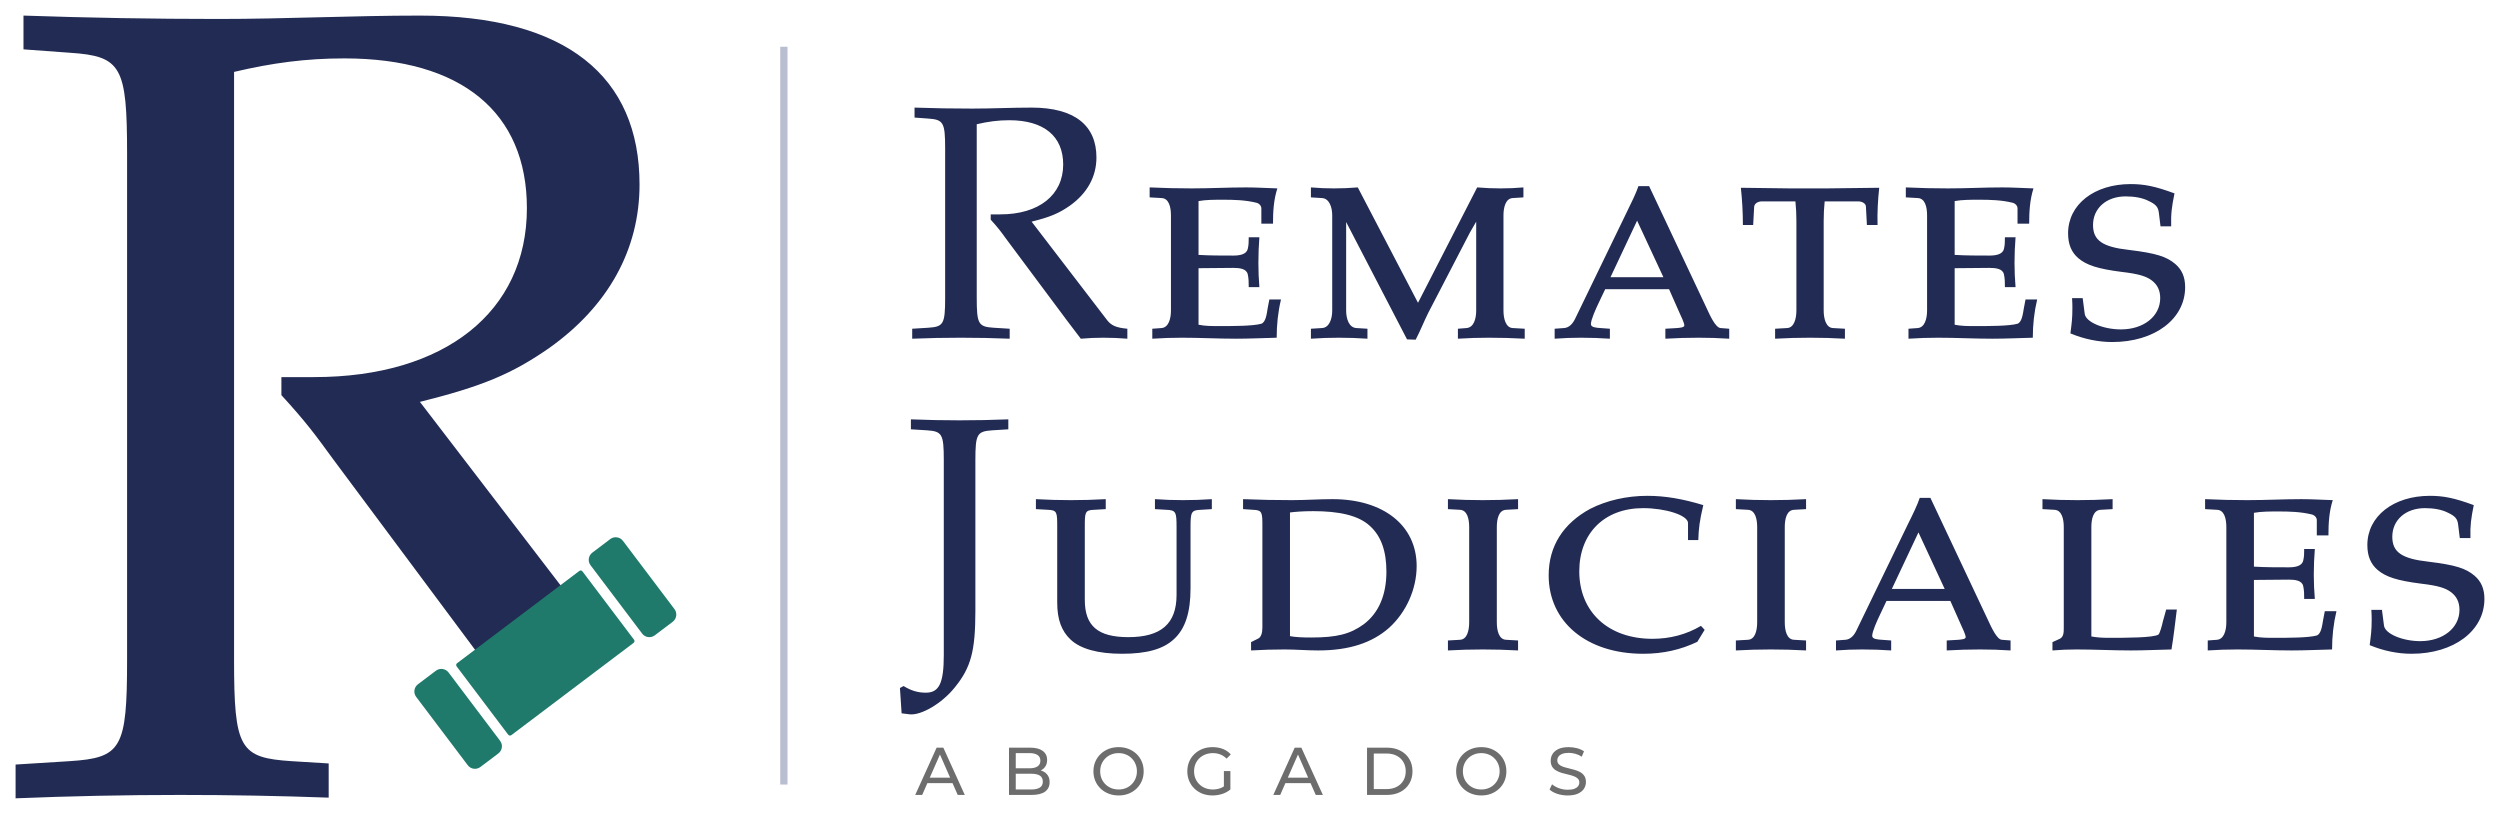
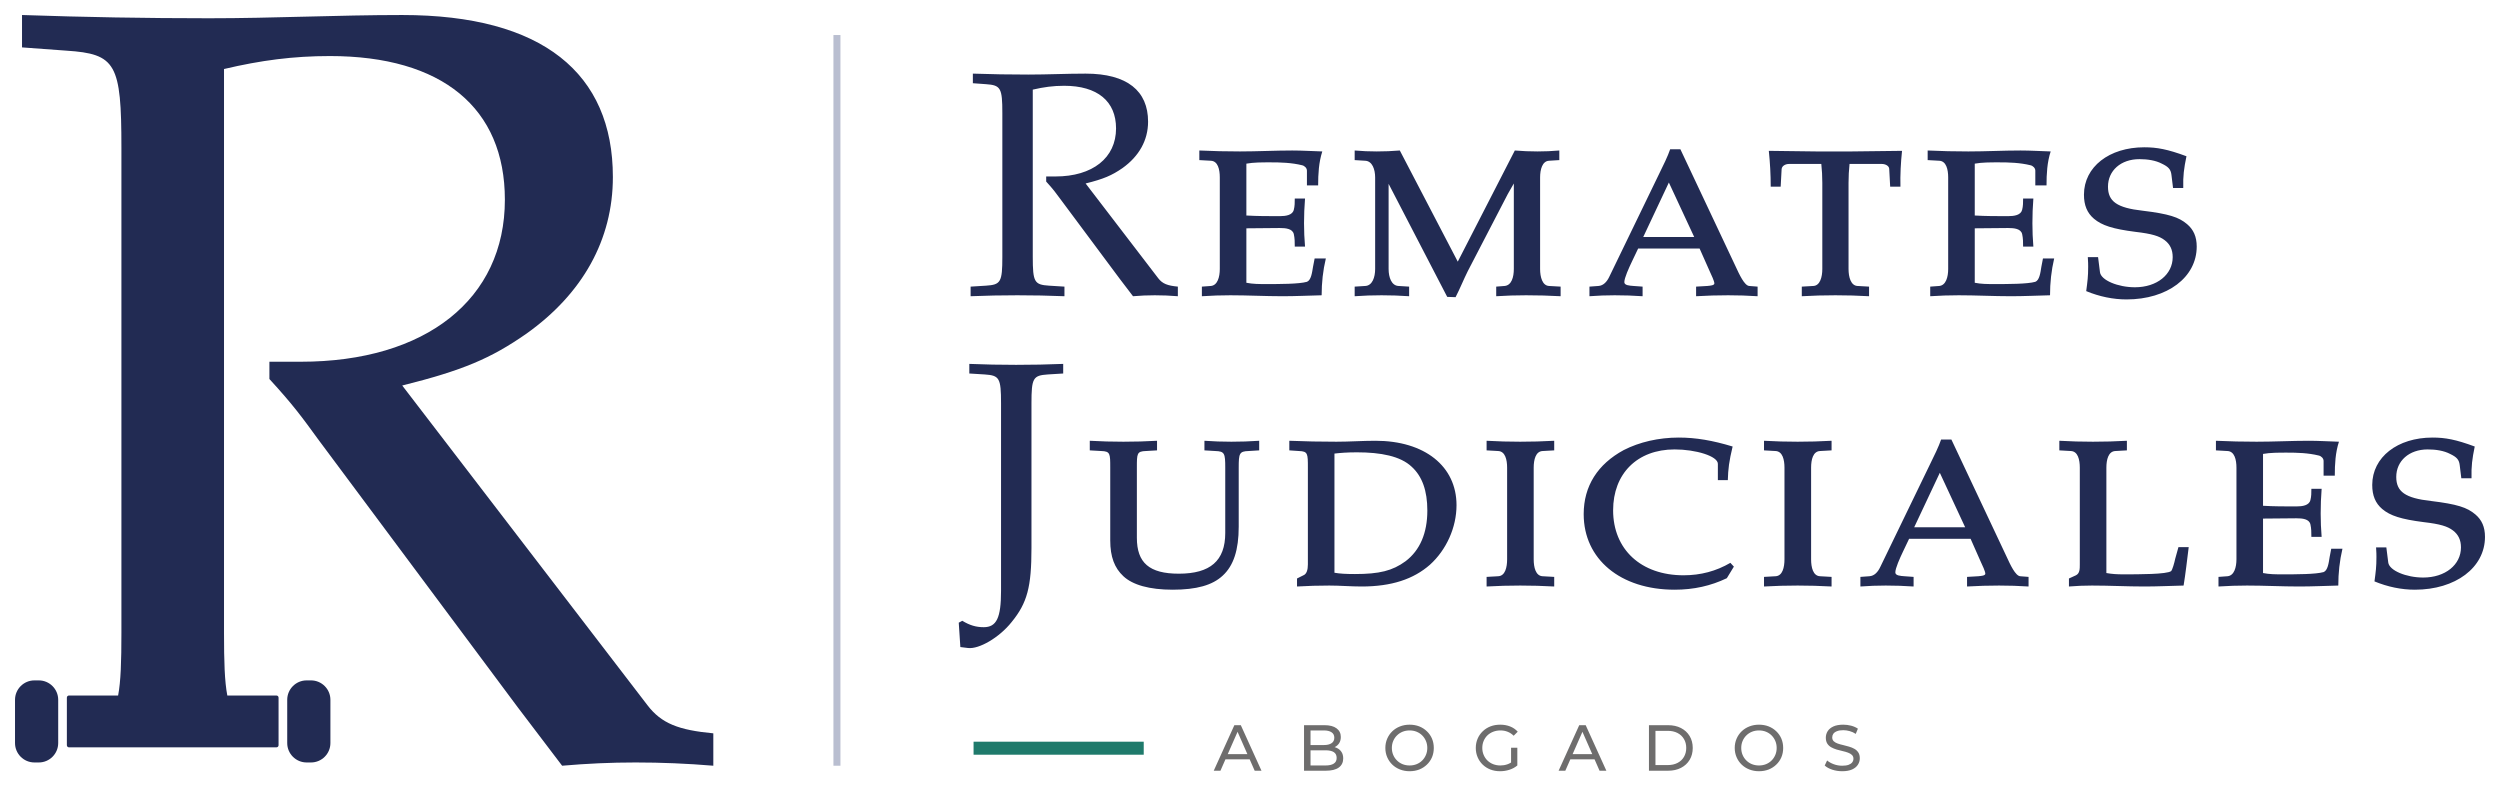
- <svg xmlns="http://www.w3.org/2000/svg" viewBox="-3 -3 481.17 156.65" role="img" aria-label="Abogados Remates Judiciales">
-   <path d="M0 150.65V144.15L10.4 143.5C20.38 142.85 21.46 141.11 21.46 123.99V26.66C21.46 9.75 20.38 7.8 10.4 7.15L1.52 6.5V0C14.09 0.43 26.45 0.65 39.02 0.65C52.02 0.65 64.81 0 77.82 0C106 0 120.09 11.71 120.09 32.51C120.09 45.09 114.02 55.92 102.75 63.95C95.59 68.93 89.96 71.32 77.82 74.35L105 109.8L88.55 122.22L61.13 85.4C57.66 80.64 55.92 78.25 51.16 73.05V69.58H57.44C82.59 69.58 98.41 57.01 98.41 37.07C98.41 18.64 85.84 8.24 63.29 8.24C55.92 8.24 49.42 9.1 42.05 10.84V123.99C42.05 141.11 43.14 142.85 53.11 143.5L60.26 143.94V150.52Q45.95 150 31.65 150C21.03 150 10.62 150.22 0 150.65Z" fill="#222B53" />
-   <path d="M109.1 106.97 119.03 120.12C119.18 120.31 119.14 120.58 118.95 120.73L95.42 138.49C95.23 138.63 94.96 138.59 94.81 138.4L84.89 125.26C84.74 125.06 84.78 124.79 84.97 124.65L108.5 106.89C108.69 106.74 108.96 106.78 109.1 106.97ZM116.89 101.09 126.82 114.24C127.39 115 127.24 116.09 126.48 116.67L123.02 119.28C122.25 119.86 121.16 119.71 120.59 118.94L110.66 105.79C110.08 105.03 110.24 103.94 111 103.37L114.46 100.75C115.22 100.18 116.31 100.33 116.89 101.09ZM83.33 126.43 93.25 139.58C93.83 140.34 93.68 141.43 92.92 142.01L89.46 144.62C88.69 145.2 87.6 145.05 87.03 144.28L77.1 131.13C76.52 130.37 76.68 129.28 77.44 128.7L80.9 126.09C81.66 125.52 82.75 125.67 83.33 126.43Z" fill="#1F7A6B" />
-   <path d="M147.17 6H148.57V148H147.17Z" fill="#B9BED0" />
-   <path d="M172.57 62.19C175.71 62.06 178.78 62 181.92 62C185.05 62 188.19 62.06 191.33 62.19V60.27L188.25 60.08C185.31 59.89 184.99 59.38 184.99 54.32V20.91C187.17 20.4 189.09 20.14 191.26 20.14C197.92 20.14 201.63 23.22 201.63 28.66C201.63 34.54 196.96 38.26 189.53 38.26H187.68V39.28C189.09 40.82 189.6 41.52 190.62 42.93L202.4 58.74L205.02 62.19C206.49 62.06 207.9 62 209.37 62C210.91 62 212.45 62.06 213.98 62.19V60.27C211.93 60.08 210.91 59.7 210.08 58.61L195.55 39.66C199.13 38.77 200.8 38.06 202.91 36.59C206.24 34.22 208.03 31.02 208.03 27.31C208.03 21.17 203.87 17.71 195.55 17.71C191.71 17.71 187.93 17.9 184.09 17.9C180.38 17.9 176.73 17.84 173.02 17.71V19.63L175.65 19.82C178.59 20.02 178.91 20.59 178.91 25.58V54.32C178.91 59.38 178.59 59.89 175.65 60.08L172.57 60.27ZM218.27 34.99 220.57 35.12C221.98 35.18 222.37 36.85 222.37 38.45V56.75C222.37 58.35 221.92 60.02 220.57 60.14L218.78 60.27V62.19C220.7 62.06 222.62 62 224.48 62C227.93 62 231.45 62.19 234.91 62.19C237.53 62.19 240.09 62.06 242.72 62C242.72 59.5 242.97 57.07 243.55 54.64H241.31L240.99 56.3C240.8 57.52 240.61 58.99 239.77 59.31C238.17 59.76 234.33 59.76 231.58 59.76C230.24 59.76 228.96 59.76 227.68 59.5V48.62L234.33 48.56C235.55 48.56 236.89 48.69 237.15 49.78C237.34 50.61 237.34 51.44 237.34 52.27H239.39C239.26 50.74 239.2 49.14 239.2 47.6C239.2 45.94 239.26 44.34 239.39 42.67H237.34C237.34 43.44 237.34 44.21 237.15 44.91C236.89 46 235.55 46.19 234.33 46.19C232.09 46.19 229.85 46.19 227.68 46.06V35.7C229.09 35.44 230.81 35.44 232.41 35.44C234.53 35.44 236.7 35.5 238.81 36.02C239.33 36.14 239.77 36.59 239.77 37.1V40.05H242.01C242.01 37.74 242.14 35.44 242.85 33.26C240.8 33.2 238.81 33.07 236.83 33.07C233.37 33.07 229.92 33.26 226.4 33.26C223.71 33.26 220.96 33.2 218.27 33.07ZM249.31 62.19C251.1 62.06 252.89 62 254.69 62C256.54 62 258.33 62.06 260.19 62.19V60.27L258.08 60.14C256.67 60.08 256.09 58.42 256.09 56.75V39.73L267.81 62.32L269.47 62.38C270.37 60.66 271.07 58.86 271.9 57.2L279.9 41.78L281.12 39.66V56.75C281.12 58.35 280.67 60.02 279.26 60.14L277.6 60.27V62.19C279.58 62.06 281.57 62 283.55 62C285.85 62 288.16 62.06 290.46 62.19V60.27L288.16 60.14C286.81 60.08 286.37 58.35 286.37 56.75V38.45C286.37 36.85 286.81 35.18 288.16 35.12L290.21 34.99V33.07C288.73 33.2 287.33 33.26 285.85 33.26C284.32 33.26 282.85 33.2 281.31 33.07L269.92 55.28L258.33 33.07C256.8 33.2 255.26 33.26 253.73 33.26C252.25 33.26 250.78 33.2 249.31 33.07V34.99L251.42 35.12C252.83 35.18 253.41 36.85 253.41 38.45V56.75C253.41 58.42 252.83 60.08 251.42 60.14L249.31 60.27ZM296.22 62.19C297.89 62.06 299.61 62 301.28 62C303.13 62 304.99 62.06 306.85 62.19V60.27L305.05 60.14C304.22 60.08 303.2 60.02 303.2 59.38C303.2 58.54 304.09 56.56 304.73 55.22L305.95 52.66H318.24L320.22 57.14C320.61 57.97 321.18 59.18 321.18 59.63C321.18 60.02 320.41 60.08 319.77 60.14L317.53 60.27V62.19C319.71 62.06 321.82 62 323.93 62C325.92 62 327.84 62.06 329.82 62.19V60.27L328.16 60.14C327.2 60.08 326.17 57.84 325.41 56.18L314.4 32.82H312.35C311.9 34.16 310.94 36.14 310.11 37.81L300.19 58.29C299.74 59.25 299.04 60.08 298.01 60.14L296.22 60.27ZM306.97 50.35 312.09 39.47 317.15 50.35ZM332.06 33.14C332.32 35.5 332.45 37.94 332.45 40.3H334.43L334.62 36.78C334.69 36.14 335.39 35.76 336.09 35.76H342.56C342.69 36.98 342.75 38.26 342.75 39.54V56.75C342.75 58.35 342.3 60.08 340.96 60.14L338.65 60.27V62.19C340.89 62.06 343.13 62 345.37 62C347.61 62 349.85 62.06 352.09 62.19V60.27L349.79 60.14C348.45 60.08 348 58.35 348 56.75V39.54C348 38.26 348.06 36.98 348.19 35.76H354.65C355.36 35.76 356.13 36.14 356.13 36.78L356.32 40.3H358.37C358.3 37.94 358.43 35.5 358.69 33.14L348.64 33.26H341.53ZM363.81 34.99 366.11 35.12C367.52 35.18 367.9 36.85 367.9 38.45V56.75C367.9 58.35 367.45 60.02 366.11 60.14L364.32 60.27V62.19C366.24 62.06 368.16 62 370.01 62C373.47 62 376.99 62.19 380.45 62.19C383.07 62.19 385.63 62.06 388.25 62C388.25 59.5 388.51 57.07 389.09 54.64H386.85L386.53 56.3C386.33 57.52 386.14 58.99 385.31 59.31C383.71 59.76 379.87 59.76 377.12 59.76C375.77 59.76 374.49 59.76 373.21 59.5V48.62L379.87 48.56C381.09 48.56 382.43 48.69 382.69 49.78C382.88 50.61 382.88 51.44 382.88 52.27H384.93C384.8 50.74 384.73 49.14 384.73 47.6C384.73 45.94 384.8 44.34 384.93 42.67H382.88C382.88 43.44 382.88 44.21 382.69 44.91C382.43 46 381.09 46.19 379.87 46.19C377.63 46.19 375.39 46.19 373.21 46.06V35.7C374.62 35.44 376.35 35.44 377.95 35.44C380.06 35.44 382.24 35.5 384.35 36.02C384.86 36.14 385.31 36.59 385.31 37.1V40.05H387.55C387.55 37.74 387.68 35.44 388.38 33.26C386.33 33.2 384.35 33.07 382.37 33.07C378.91 33.07 375.45 33.26 371.93 33.26C369.25 33.26 366.49 33.2 363.81 33.07ZM395.04 41.9C395.04 44.02 395.68 45.55 397.02 46.7C398.62 48.05 400.8 48.75 405.34 49.33C408.61 49.71 410.08 50.16 411.17 50.99C412.25 51.82 412.77 52.91 412.77 54.38C412.77 57.84 409.63 60.4 405.21 60.4C401.82 60.4 398.43 58.99 398.24 57.39L397.85 54.38H395.81C395.87 55.22 395.87 56.05 395.87 56.3C395.87 58.29 395.74 59.18 395.49 61.17C398.11 62.26 400.86 62.83 403.55 62.83C411.68 62.83 417.57 58.42 417.57 52.27C417.57 50.29 416.93 48.88 415.65 47.79C413.98 46.38 412 45.74 406.75 45.1C401.63 44.53 399.84 43.25 399.84 40.3C399.84 37.1 402.4 34.8 406.11 34.8C407.77 34.8 409.37 35.06 410.59 35.7C411.93 36.34 412.38 36.85 412.51 37.94L412.83 40.56H414.88C414.81 38.13 415.01 36.72 415.52 34.22C411.74 32.82 409.63 32.43 407.07 32.43C400.09 32.43 395.04 36.34 395.04 41.9Z" fill="#222B53" />
-   <path d="M170.21 129.42 170.53 134.29 172.06 134.48C174.24 134.74 178.27 132.43 180.77 129.3C183.9 125.46 184.73 122.26 184.73 114.51V85.58C184.73 80.53 185.05 80.02 188 79.82L191.07 79.63V77.71C187.93 77.84 184.8 77.9 181.66 77.9C178.53 77.9 175.45 77.84 172.32 77.71V79.63L175.39 79.82C178.33 80.02 178.65 80.53 178.65 85.58V123.09C178.65 128.46 177.76 130.32 175.2 130.32C173.66 130.32 172.38 129.94 170.91 129.04ZM196.38 94.99 198.69 95.12C200.48 95.18 200.48 95.63 200.48 98.45V112.98C200.48 116.24 201.31 118.48 203.1 120.14C204.96 121.87 208.29 122.83 212.96 122.83C217.69 122.83 220.89 121.94 222.94 120.02C225.12 118.03 226.14 114.9 226.14 110.22V98.45C226.14 95.57 226.27 95.18 228.13 95.12L230.24 94.99V93.07C228.38 93.2 226.53 93.26 224.67 93.26C222.88 93.26 221.09 93.2 219.29 93.07V94.99L221.47 95.12C223.33 95.18 223.45 95.57 223.45 98.45V111.5C223.45 117.07 220.45 119.63 214.17 119.63C208.29 119.63 205.79 117.46 205.79 112.46V98.45C205.79 95.63 205.79 95.18 207.58 95.12L209.82 94.99V93.07C207.58 93.2 205.34 93.26 203.1 93.26C200.86 93.26 198.62 93.2 196.38 93.07ZM236.25 94.99 238.17 95.12C239.97 95.18 239.97 95.63 239.97 98.45V117.78C239.97 118.86 239.71 119.7 239.07 119.95C238.62 120.14 238.24 120.4 237.79 120.59V122.19C239.97 122.06 242.08 122 244.25 122C246.37 122 248.54 122.19 250.72 122.19C256.67 122.19 261.09 120.72 264.35 117.84C267.61 114.9 269.66 110.42 269.66 105.94C269.66 98.13 263.26 93.07 253.47 93.07C250.85 93.07 248.29 93.26 245.66 93.26C242.53 93.26 239.39 93.2 236.25 93.07ZM245.28 119.44V95.63C246.37 95.5 247.77 95.38 249.76 95.38C254.56 95.38 258.46 96.14 260.7 98.26C262.81 100.18 263.84 103.06 263.84 107.02C263.84 111.5 262.37 114.96 259.49 117.14C256.86 119.06 254.24 119.7 249.37 119.7C247.58 119.7 246.3 119.63 245.28 119.44ZM275.68 122.19C277.92 122.06 280.16 122 282.4 122C284.64 122 286.88 122.06 289.18 122.19V120.27L286.88 120.14C285.47 120.08 285.09 118.35 285.09 116.75V98.45C285.09 96.85 285.47 95.18 286.88 95.12L289.18 94.99V93.07C286.88 93.2 284.64 93.26 282.4 93.26C280.16 93.26 277.92 93.2 275.68 93.07V94.99L277.98 95.12C279.39 95.18 279.77 96.85 279.77 98.45V116.75C279.77 118.35 279.39 120.08 277.98 120.14L275.68 120.27ZM295.07 107.73C295.07 116.75 302.43 122.83 313.25 122.83C317.09 122.83 320.48 122.06 323.68 120.53L325.09 118.22L324.38 117.46C321.57 119.12 318.43 119.95 315.04 119.95C306.53 119.95 300.96 114.77 300.96 106.96C300.96 99.66 305.76 94.8 313.25 94.8C317.47 94.8 321.89 96.14 321.89 97.68V100.94H323.87C323.93 98.7 324.13 97.17 324.83 94.22C320.86 93.01 317.47 92.43 314.08 92.43C310.05 92.43 306.21 93.33 303.07 94.93C297.89 97.74 295.07 102.1 295.07 107.73ZM331.1 122.19C333.34 122.06 335.58 122 337.82 122C340.06 122 342.3 122.06 344.61 122.19V120.27L342.3 120.14C340.89 120.08 340.51 118.35 340.51 116.75V98.45C340.51 96.85 340.89 95.18 342.3 95.12L344.61 94.99V93.07C342.3 93.2 340.06 93.26 337.82 93.26C335.58 93.26 333.34 93.2 331.1 93.07V94.99L333.41 95.12C334.81 95.18 335.2 96.85 335.2 98.45V116.75C335.2 118.35 334.81 120.08 333.41 120.14L331.1 120.27ZM350.37 122.19C352.03 122.06 353.76 122 355.42 122C357.28 122 359.13 122.06 360.99 122.19V120.27L359.2 120.14C358.37 120.08 357.34 120.02 357.34 119.38C357.34 118.54 358.24 116.56 358.88 115.22L360.09 112.66H372.38L374.37 117.14C374.75 117.97 375.33 119.18 375.33 119.63C375.33 120.02 374.56 120.08 373.92 120.14L371.68 120.27V122.19C373.85 122.06 375.97 122 378.08 122C380.06 122 381.98 122.06 383.97 122.19V120.27L382.3 120.14C381.34 120.08 380.32 117.84 379.55 116.18L368.54 92.82H366.49C366.05 94.16 365.09 96.14 364.25 97.81L354.33 118.29C353.89 119.25 353.18 120.08 352.16 120.14L350.37 120.27ZM361.12 110.35 366.24 99.47 371.29 110.35ZM390.11 94.99 392.41 95.12C393.82 95.18 394.21 96.85 394.21 98.45V117.78C394.21 118.67 394.21 119.57 393.44 119.95L392.03 120.59V122.19C393.57 122.06 395.1 122 396.64 122C400.16 122 403.61 122.19 407.13 122.19C409.69 122.19 412.32 122.06 414.94 122C415.33 119.7 415.65 116.88 415.97 114.32H413.92L413.28 116.62C413.09 117.52 412.7 118.86 412.45 119.12C411.55 119.76 406.11 119.76 402.78 119.76C401.69 119.76 400.61 119.7 399.52 119.5V98.45C399.52 96.85 399.9 95.18 401.31 95.12L403.61 94.99V93.07C401.31 93.2 399.07 93.26 396.83 93.26C394.59 93.26 392.35 93.2 390.11 93.07ZM421.41 94.99 423.71 95.12C425.12 95.18 425.5 96.85 425.5 98.45V116.75C425.5 118.35 425.05 120.02 423.71 120.14L421.92 120.27V122.19C423.84 122.06 425.76 122 427.61 122C431.07 122 434.59 122.19 438.05 122.19C440.67 122.19 443.23 122.06 445.85 122C445.85 119.5 446.11 117.07 446.69 114.64H444.45L444.13 116.3C443.93 117.52 443.74 118.99 442.91 119.31C441.31 119.76 437.47 119.76 434.72 119.76C433.37 119.76 432.09 119.76 430.81 119.5V108.62L437.47 108.56C438.69 108.56 440.03 108.69 440.29 109.78C440.48 110.61 440.48 111.44 440.48 112.27H442.53C442.4 110.74 442.33 109.14 442.33 107.6C442.33 105.94 442.4 104.34 442.53 102.67H440.48C440.48 103.44 440.48 104.21 440.29 104.91C440.03 106 438.69 106.19 437.47 106.19C435.23 106.19 432.99 106.19 430.81 106.06V95.7C432.22 95.44 433.95 95.44 435.55 95.44C437.66 95.44 439.84 95.5 441.95 96.02C442.46 96.14 442.91 96.59 442.91 97.1V100.05H445.15C445.15 97.74 445.28 95.44 445.98 93.26C443.93 93.2 441.95 93.07 439.97 93.07C436.51 93.07 433.05 93.26 429.53 93.26C426.85 93.26 424.09 93.2 421.41 93.07ZM452.64 101.9C452.64 104.02 453.28 105.55 454.62 106.7C456.22 108.05 458.4 108.75 462.94 109.33C466.21 109.71 467.68 110.16 468.77 110.99C469.85 111.82 470.37 112.91 470.37 114.38C470.37 117.84 467.23 120.4 462.81 120.4C459.42 120.4 456.03 118.99 455.84 117.39L455.45 114.38H453.41C453.47 115.22 453.47 116.05 453.47 116.3C453.47 118.29 453.34 119.18 453.09 121.17C455.71 122.26 458.46 122.83 461.15 122.83C469.28 122.83 475.17 118.42 475.17 112.27C475.17 110.29 474.53 108.88 473.25 107.79C471.58 106.38 469.6 105.74 464.35 105.1C459.23 104.53 457.44 103.25 457.44 100.3C457.44 97.1 460 94.8 463.71 94.8C465.37 94.8 466.97 95.06 468.19 95.7C469.53 96.34 469.98 96.85 470.11 97.94L470.43 100.56H472.48C472.41 98.13 472.61 96.72 473.12 94.22C469.34 92.82 467.23 92.43 464.67 92.43C457.69 92.43 452.64 96.34 452.64 101.9Z" fill="#222B53" />
-   <path d="M173.15 150 177.27 140.9H178.56L182.69 150H181.33L177.65 141.63H178.17L174.49 150ZM174.91 147.73 175.26 146.68H180.38L180.76 147.73ZM191.2 150V140.9H195.28Q196.85 140.9 197.7 141.53Q198.54 142.16 198.54 143.25Q198.54 143.99 198.21 144.5Q197.88 145.01 197.32 145.28Q196.76 145.55 196.11 145.55L196.34 145.16Q197.12 145.16 197.72 145.44Q198.32 145.71 198.67 146.24Q199.02 146.76 199.02 147.54Q199.02 148.71 198.15 149.36Q197.27 150 195.54 150ZM192.5 148.95H195.49Q196.57 148.95 197.14 148.58Q197.71 148.22 197.71 147.44Q197.71 146.65 197.14 146.28Q196.57 145.92 195.49 145.92H192.38V144.87H195.16Q196.15 144.87 196.7 144.5Q197.24 144.14 197.24 143.41Q197.24 142.68 196.7 142.32Q196.15 141.95 195.16 141.95H192.5ZM212.3 150.1Q211.26 150.1 210.37 149.75Q209.47 149.4 208.82 148.77Q208.17 148.14 207.81 147.3Q207.45 146.45 207.45 145.45Q207.45 144.45 207.81 143.6Q208.17 142.76 208.82 142.13Q209.47 141.5 210.36 141.15Q211.24 140.8 212.3 140.8Q213.34 140.8 214.21 141.14Q215.09 141.49 215.75 142.12Q216.4 142.75 216.76 143.59Q217.12 144.44 217.12 145.45Q217.12 146.46 216.76 147.31Q216.4 148.15 215.75 148.78Q215.09 149.41 214.21 149.76Q213.34 150.1 212.3 150.1ZM212.3 148.95Q213.05 148.95 213.69 148.69Q214.34 148.43 214.81 147.95Q215.29 147.48 215.55 146.84Q215.82 146.2 215.82 145.45Q215.82 144.7 215.55 144.06Q215.29 143.42 214.81 142.95Q214.34 142.47 213.69 142.21Q213.05 141.95 212.3 141.95Q211.53 141.95 210.89 142.21Q210.24 142.47 209.76 142.95Q209.28 143.42 209.01 144.06Q208.75 144.7 208.75 145.45Q208.75 146.2 209.01 146.84Q209.28 147.48 209.76 147.95Q210.24 148.43 210.89 148.69Q211.53 148.95 212.3 148.95ZM230.37 150.1Q229.31 150.1 228.43 149.76Q227.54 149.41 226.89 148.78Q226.24 148.15 225.88 147.31Q225.52 146.46 225.52 145.45Q225.52 144.44 225.88 143.59Q226.24 142.75 226.9 142.12Q227.56 141.49 228.44 141.14Q229.33 140.8 230.39 140.8Q231.47 140.8 232.37 141.15Q233.26 141.5 233.89 142.2L233.08 143.01Q232.52 142.46 231.87 142.21Q231.21 141.95 230.44 141.95Q229.66 141.95 228.99 142.21Q228.32 142.47 227.84 142.94Q227.35 143.41 227.08 144.05Q226.82 144.7 226.82 145.45Q226.82 146.19 227.08 146.83Q227.35 147.48 227.84 147.95Q228.32 148.43 228.99 148.69Q229.65 148.95 230.43 148.95Q231.16 148.95 231.83 148.72Q232.5 148.49 233.07 147.96L233.81 148.95Q233.13 149.52 232.23 149.81Q231.33 150.1 230.37 150.1ZM233.81 148.95 232.56 148.78V145.4H233.81ZM242.07 150 246.19 140.9H247.47L251.61 150H250.24L246.56 141.63H247.08L243.4 150ZM243.82 147.73 244.17 146.68H249.29L249.67 147.73ZM260.11 150V140.9H263.94Q265.4 140.9 266.51 141.47Q267.62 142.04 268.24 143.07Q268.86 144.1 268.86 145.45Q268.86 146.8 268.24 147.83Q267.62 148.86 266.51 149.43Q265.4 150 263.94 150ZM261.41 148.87H263.87Q265 148.87 265.82 148.44Q266.65 148.01 267.1 147.24Q267.56 146.46 267.56 145.45Q267.56 144.42 267.1 143.66Q266.65 142.89 265.82 142.46Q265 142.03 263.87 142.03H261.41ZM282.11 150.1Q281.07 150.1 280.18 149.75Q279.28 149.4 278.63 148.77Q277.98 148.14 277.62 147.3Q277.26 146.45 277.26 145.45Q277.26 144.45 277.62 143.6Q277.98 142.76 278.63 142.13Q279.28 141.5 280.17 141.15Q281.05 140.8 282.11 140.8Q283.15 140.8 284.02 141.14Q284.9 141.49 285.56 142.12Q286.21 142.75 286.57 143.59Q286.93 144.44 286.93 145.45Q286.93 146.46 286.57 147.31Q286.21 148.15 285.56 148.78Q284.9 149.41 284.02 149.76Q283.15 150.1 282.11 150.1ZM282.11 148.95Q282.86 148.95 283.5 148.69Q284.15 148.43 284.62 147.95Q285.1 147.48 285.36 146.84Q285.63 146.2 285.63 145.45Q285.63 144.7 285.36 144.06Q285.1 143.42 284.62 142.95Q284.15 142.47 283.5 142.21Q282.86 141.95 282.11 141.95Q281.34 141.95 280.7 142.21Q280.05 142.47 279.57 142.95Q279.09 143.42 278.82 144.06Q278.56 144.7 278.56 145.45Q278.56 146.2 278.82 146.84Q279.09 147.48 279.57 147.95Q280.05 148.43 280.7 148.69Q281.34 148.95 282.11 148.95ZM298.72 150.1Q297.68 150.1 296.73 149.79Q295.78 149.47 295.24 148.96L295.72 147.95Q296.24 148.4 297.04 148.7Q297.85 149 298.72 149Q299.51 149 300.01 148.82Q300.5 148.63 300.73 148.32Q300.97 148 300.97 147.6Q300.97 147.13 300.66 146.84Q300.36 146.55 299.87 146.38Q299.38 146.2 298.8 146.07Q298.21 145.94 297.62 145.77Q297.03 145.59 296.54 145.32Q296.05 145.05 295.76 144.59Q295.46 144.12 295.46 143.4Q295.46 142.69 295.83 142.1Q296.2 141.51 296.97 141.15Q297.74 140.8 298.94 140.8Q299.73 140.8 300.51 141Q301.29 141.21 301.87 141.6L301.44 142.64Q300.85 142.25 300.2 142.08Q299.55 141.9 298.94 141.9Q298.17 141.9 297.68 142.1Q297.19 142.29 296.96 142.62Q296.73 142.94 296.73 143.34Q296.73 143.82 297.04 144.11Q297.34 144.4 297.83 144.57Q298.32 144.74 298.9 144.87Q299.49 145.01 300.08 145.18Q300.67 145.35 301.16 145.62Q301.64 145.89 301.94 146.35Q302.24 146.8 302.24 147.52Q302.24 148.21 301.87 148.8Q301.49 149.39 300.7 149.75Q299.92 150.1 298.72 150.1Z" fill="#6E6D6D" />
+ <svg xmlns="http://www.w3.org/2000/svg" viewBox="-3 -3 499.53 157.1" role="img" aria-label="Abogados Remates Judiciales">
+   <path d="M42.42 135.97H52.23C52.47 135.97 52.66 136.16 52.66 136.4V145.9C52.66 146.14 52.47 146.33 52.23 146.33H10.79C10.55 146.33 10.36 146.14 10.36 145.9V136.4C10.36 136.16 10.55 135.97 10.79 135.97H20.6C21.14 133.16 21.26 129.17 21.26 123.45V26.55C21.26 9.71 20.18 7.77 10.25 7.12L1.4 6.47V0C13.92 0.43 26.22 0.65 38.74 0.65C51.69 0.65 64.42 0 77.37 0C105.43 0 119.46 11.65 119.46 32.37C119.46 44.89 113.42 55.68 102.19 63.67C95.07 68.63 89.46 71.01 77.37 74.03L126.37 137.91C129.17 141.58 132.63 142.88 139.53 143.53V150Q131.76 149.35 123.99 149.35C119.03 149.35 114.28 149.57 109.32 150L100.47 138.35L60.76 85.04C57.3 80.29 55.58 77.91 50.83 72.73V69.28H57.09C82.12 69.28 97.88 56.76 97.88 36.91C97.88 18.56 85.36 8.2 62.91 8.2C55.58 8.2 49.1 9.06 41.76 10.79V123.45C41.76 129.17 41.88 133.16 42.42 135.97ZM58.27 132.95H59.14C61.28 132.95 63.02 134.69 63.02 136.83V145.47C63.02 147.61 61.28 149.35 59.14 149.35H58.27C56.13 149.35 54.39 147.61 54.39 145.47V136.83C54.39 134.69 56.13 132.95 58.27 132.95ZM3.88 132.95H4.75C6.89 132.95 8.63 134.69 8.63 136.83V145.47C8.63 147.61 6.89 149.35 4.75 149.35H3.88C1.74 149.35 -0 147.61 -0 145.47V136.83C-0 134.69 1.74 132.95 3.88 132.95Z" fill="#222B53" />
+   <path d="M163.53 4H164.93V150H163.53Z" fill="#B9BED0" />
+   <path d="M190.94 56.19C194.08 56.06 197.15 56 200.28 56C203.42 56 206.56 56.06 209.69 56.19V54.27L206.62 54.08C203.68 53.89 203.36 53.38 203.36 48.32V14.91C205.53 14.4 207.45 14.14 209.63 14.14C216.28 14.14 220 17.22 220 22.66C220 28.54 215.32 32.26 207.9 32.26H206.04V33.28C207.45 34.82 207.96 35.52 208.99 36.93L220.76 52.74L223.39 56.19C224.86 56.06 226.27 56 227.74 56C229.28 56 230.81 56.06 232.35 56.19V54.27C230.3 54.08 229.28 53.7 228.44 52.61L213.92 33.66C217.5 32.77 219.16 32.06 221.28 30.59C224.6 28.22 226.4 25.02 226.4 21.31C226.4 15.17 222.24 11.71 213.92 11.71C210.08 11.71 206.3 11.9 202.46 11.9C198.75 11.9 195.1 11.84 191.39 11.71V13.63L194.01 13.82C196.96 14.02 197.28 14.59 197.28 19.58V48.32C197.28 53.38 196.96 53.89 194.01 54.08L190.94 54.27ZM236.64 28.99 238.94 29.12C240.35 29.18 240.73 30.85 240.73 32.45V50.75C240.73 52.35 240.28 54.02 238.94 54.14L237.15 54.27V56.19C239.07 56.06 240.99 56 242.84 56C246.3 56 249.82 56.19 253.28 56.19C255.9 56.19 258.46 56.06 261.08 56C261.08 53.5 261.34 51.07 261.92 48.64H259.68L259.36 50.3C259.16 51.52 258.97 52.99 258.14 53.31C256.54 53.76 252.7 53.76 249.95 53.76C248.6 53.76 247.32 53.76 246.04 53.5V42.62L252.7 42.56C253.92 42.56 255.26 42.69 255.52 43.78C255.71 44.61 255.71 45.44 255.71 46.27H257.76C257.63 44.74 257.56 43.14 257.56 41.6C257.56 39.94 257.63 38.34 257.76 36.67H255.71C255.71 37.44 255.71 38.21 255.52 38.91C255.26 40 253.92 40.19 252.7 40.19C250.46 40.19 248.22 40.19 246.04 40.06V29.7C247.45 29.44 249.18 29.44 250.78 29.44C252.89 29.44 255.07 29.5 257.18 30.02C257.69 30.14 258.14 30.59 258.14 31.1V34.05H260.38C260.38 31.74 260.51 29.44 261.21 27.26C259.16 27.2 257.18 27.07 255.2 27.07C251.74 27.07 248.28 27.26 244.76 27.26C242.08 27.26 239.32 27.2 236.64 27.07ZM267.68 56.19C269.47 56.06 271.26 56 273.05 56C274.91 56 276.7 56.06 278.56 56.19V54.27L276.44 54.14C275.04 54.08 274.46 52.42 274.46 50.75V33.73L286.17 56.32L287.84 56.38C288.73 54.66 289.44 52.86 290.27 51.2L298.27 35.78L299.48 33.66V50.75C299.48 52.35 299.04 54.02 297.63 54.14L295.96 54.27V56.19C297.95 56.06 299.93 56 301.92 56C304.22 56 306.52 56.06 308.83 56.19V54.27L306.52 54.14C305.18 54.08 304.73 52.35 304.73 50.75V32.45C304.73 30.85 305.18 29.18 306.52 29.12L308.57 28.99V27.07C307.1 27.2 305.69 27.26 304.22 27.26C302.68 27.26 301.21 27.2 299.68 27.07L288.28 49.28L276.7 27.07C275.16 27.2 273.63 27.26 272.09 27.26C270.62 27.26 269.15 27.2 267.68 27.07V28.99L269.79 29.12C271.2 29.18 271.77 30.85 271.77 32.45V50.75C271.77 52.42 271.2 54.08 269.79 54.14L267.68 54.27ZM314.59 56.19C316.25 56.06 317.98 56 319.64 56C321.5 56 323.36 56.06 325.21 56.19V54.27L323.42 54.14C322.59 54.08 321.56 54.02 321.56 53.38C321.56 52.54 322.46 50.56 323.1 49.22L324.32 46.66H336.6L338.59 51.14C338.97 51.97 339.55 53.18 339.55 53.63C339.55 54.02 338.78 54.08 338.14 54.14L335.9 54.27V56.19C338.08 56.06 340.19 56 342.3 56C344.28 56 346.2 56.06 348.19 56.19V54.27L346.52 54.14C345.56 54.08 344.54 51.84 343.77 50.18L332.76 26.82H330.72C330.27 28.16 329.31 30.14 328.48 31.81L318.56 52.29C318.11 53.25 317.4 54.08 316.38 54.14L314.59 54.27ZM325.34 44.35 330.46 33.47 335.52 44.35ZM350.43 27.14C350.68 29.5 350.81 31.94 350.81 34.3H352.8L352.99 30.78C353.05 30.14 353.76 29.76 354.46 29.76H360.92C361.05 30.98 361.12 32.26 361.12 33.54V50.75C361.12 52.35 360.67 54.08 359.32 54.14L357.02 54.27V56.19C359.26 56.06 361.5 56 363.74 56C365.98 56 368.22 56.06 370.46 56.19V54.27L368.16 54.14C366.81 54.08 366.36 52.35 366.36 50.75V33.54C366.36 32.26 366.43 30.98 366.56 29.76H373.02C373.72 29.76 374.49 30.14 374.49 30.78L374.68 34.3H376.73C376.67 31.94 376.8 29.5 377.05 27.14L367 27.26H359.9ZM382.17 28.99 384.48 29.12C385.88 29.18 386.27 30.85 386.27 32.45V50.75C386.27 52.35 385.82 54.02 384.48 54.14L382.68 54.27V56.19C384.6 56.06 386.52 56 388.38 56C391.84 56 395.36 56.19 398.81 56.19C401.44 56.19 404 56.06 406.62 56C406.62 53.5 406.88 51.07 407.45 48.64H405.21L404.89 50.3C404.7 51.52 404.51 52.99 403.68 53.31C402.08 53.76 398.24 53.76 395.48 53.76C394.14 53.76 392.86 53.76 391.58 53.5V42.62L398.24 42.56C399.45 42.56 400.8 42.69 401.05 43.78C401.24 44.61 401.24 45.44 401.24 46.27H403.29C403.16 44.74 403.1 43.14 403.1 41.6C403.1 39.94 403.16 38.34 403.29 36.67H401.24C401.24 37.44 401.24 38.21 401.05 38.91C400.8 40 399.45 40.19 398.24 40.19C396 40.19 393.76 40.19 391.58 40.06V29.7C392.99 29.44 394.72 29.44 396.32 29.44C398.43 29.44 400.6 29.5 402.72 30.02C403.23 30.14 403.68 30.59 403.68 31.1V34.05H405.92C405.92 31.74 406.04 29.44 406.75 27.26C404.7 27.2 402.72 27.07 400.73 27.07C397.28 27.07 393.82 27.26 390.3 27.26C387.61 27.26 384.86 27.2 382.17 27.07ZM413.4 35.9C413.4 38.02 414.04 39.55 415.39 40.7C416.99 42.05 419.16 42.75 423.71 43.33C426.97 43.71 428.44 44.16 429.53 44.99C430.62 45.82 431.13 46.91 431.13 48.38C431.13 51.84 428 54.4 423.58 54.4C420.19 54.4 416.8 52.99 416.6 51.39L416.22 48.38H414.17C414.24 49.22 414.24 50.05 414.24 50.3C414.24 52.29 414.11 53.18 413.85 55.17C416.48 56.26 419.23 56.83 421.92 56.83C430.04 56.83 435.93 52.42 435.93 46.27C435.93 44.29 435.29 42.88 434.01 41.79C432.35 40.38 430.36 39.74 425.12 39.1C420 38.53 418.2 37.25 418.2 34.3C418.2 31.1 420.76 28.8 424.48 28.8C426.14 28.8 427.74 29.06 428.96 29.7C430.3 30.34 430.75 30.85 430.88 31.94L431.2 34.56H433.24C433.18 32.13 433.37 30.72 433.88 28.22C430.11 26.82 428 26.43 425.44 26.43C418.46 26.43 413.4 30.34 413.4 35.9Z" fill="#222B53" />
+   <path d="M188.57 121.42 188.89 126.29 190.43 126.48C192.6 126.74 196.64 124.43 199.13 121.3C202.27 117.46 203.1 114.26 203.1 106.51V77.58C203.1 72.53 203.42 72.02 206.36 71.82L209.44 71.63V69.71C206.3 69.84 203.16 69.9 200.03 69.9C196.89 69.9 193.82 69.84 190.68 69.71V71.63L193.76 71.82C196.7 72.02 197.02 72.53 197.02 77.58V115.09C197.02 120.46 196.12 122.32 193.56 122.32C192.03 122.32 190.75 121.94 189.28 121.04ZM214.75 86.99 217.05 87.12C218.84 87.18 218.84 87.63 218.84 90.45V104.98C218.84 108.24 219.68 110.48 221.47 112.14C223.32 113.87 226.65 114.83 231.32 114.83C236.06 114.83 239.26 113.94 241.31 112.02C243.48 110.03 244.51 106.9 244.51 102.22V90.45C244.51 87.57 244.64 87.18 246.49 87.12L248.6 86.99V85.07C246.75 85.2 244.89 85.26 243.04 85.26C241.24 85.26 239.45 85.2 237.66 85.07V86.99L239.84 87.12C241.69 87.18 241.82 87.57 241.82 90.45V103.5C241.82 109.07 238.81 111.63 232.54 111.63C226.65 111.63 224.16 109.46 224.16 104.46V90.45C224.16 87.63 224.16 87.18 225.95 87.12L228.19 86.99V85.07C225.95 85.2 223.71 85.26 221.47 85.26C219.23 85.26 216.99 85.2 214.75 85.07ZM254.62 86.99 256.54 87.12C258.33 87.18 258.33 87.63 258.33 90.45V109.78C258.33 110.86 258.08 111.7 257.44 111.95C256.99 112.14 256.6 112.4 256.16 112.59V114.19C258.33 114.06 260.44 114 262.62 114C264.73 114 266.91 114.19 269.08 114.19C275.04 114.19 279.45 112.72 282.72 109.84C285.98 106.9 288.03 102.42 288.03 97.94C288.03 90.13 281.63 85.07 271.84 85.07C269.21 85.07 266.65 85.26 264.03 85.26C260.89 85.26 257.76 85.2 254.62 85.07ZM263.64 111.44V87.63C264.73 87.5 266.14 87.38 268.12 87.38C272.92 87.38 276.83 88.14 279.07 90.26C281.18 92.18 282.2 95.06 282.2 99.02C282.2 103.5 280.73 106.96 277.85 109.14C275.23 111.06 272.6 111.7 267.74 111.7C265.95 111.7 264.67 111.63 263.64 111.44ZM294.04 114.19C296.28 114.06 298.52 114 300.76 114C303 114 305.24 114.06 307.55 114.19V112.27L305.24 112.14C303.84 112.08 303.45 110.35 303.45 108.75V90.45C303.45 88.85 303.84 87.18 305.24 87.12L307.55 86.99V85.07C305.24 85.2 303 85.26 300.76 85.26C298.52 85.26 296.28 85.2 294.04 85.07V86.99L296.35 87.12C297.76 87.18 298.14 88.85 298.14 90.45V108.75C298.14 110.35 297.76 112.08 296.35 112.14L294.04 112.27ZM313.44 99.73C313.44 108.75 320.8 114.83 331.61 114.83C335.45 114.83 338.84 114.06 342.04 112.53L343.45 110.22L342.75 109.46C339.93 111.12 336.8 111.95 333.4 111.95C324.89 111.95 319.32 106.77 319.32 98.96C319.32 91.66 324.12 86.8 331.61 86.8C335.84 86.8 340.25 88.14 340.25 89.68V92.94H342.24C342.3 90.7 342.49 89.17 343.2 86.22C339.23 85.01 335.84 84.43 332.44 84.43C328.41 84.43 324.57 85.33 321.44 86.93C316.25 89.74 313.44 94.1 313.44 99.73ZM349.47 114.19C351.71 114.06 353.95 114 356.19 114C358.43 114 360.67 114.06 362.97 114.19V112.27L360.67 112.14C359.26 112.08 358.88 110.35 358.88 108.75V90.45C358.88 88.85 359.26 87.18 360.67 87.12L362.97 86.99V85.07C360.67 85.2 358.43 85.26 356.19 85.26C353.95 85.26 351.71 85.2 349.47 85.07V86.99L351.77 87.12C353.18 87.18 353.56 88.85 353.56 90.45V108.75C353.56 110.35 353.18 112.08 351.77 112.14L349.47 112.27ZM368.73 114.19C370.4 114.06 372.12 114 373.79 114C375.64 114 377.5 114.06 379.36 114.19V112.27L377.56 112.14C376.73 112.08 375.71 112.02 375.71 111.38C375.71 110.54 376.6 108.56 377.24 107.22L378.46 104.66H390.75L392.73 109.14C393.12 109.97 393.69 111.18 393.69 111.63C393.69 112.02 392.92 112.08 392.28 112.14L390.04 112.27V114.19C392.22 114.06 394.33 114 396.44 114C398.43 114 400.35 114.06 402.33 114.19V112.27L400.67 112.14C399.71 112.08 398.68 109.84 397.92 108.18L386.91 84.82H384.86C384.41 86.16 383.45 88.14 382.62 89.81L372.7 110.29C372.25 111.25 371.55 112.08 370.52 112.14L368.73 112.27ZM379.48 102.35 384.6 91.47 389.66 102.35ZM408.48 86.99 410.78 87.12C412.19 87.18 412.57 88.85 412.57 90.45V109.78C412.57 110.67 412.57 111.57 411.8 111.95L410.4 112.59V114.19C411.93 114.06 413.47 114 415 114C418.52 114 421.98 114.19 425.5 114.19C428.06 114.19 430.68 114.06 433.31 114C433.69 111.7 434.01 108.88 434.33 106.32H432.28L431.64 108.62C431.45 109.52 431.07 110.86 430.81 111.12C429.92 111.76 424.48 111.76 421.15 111.76C420.06 111.76 418.97 111.7 417.88 111.5V90.45C417.88 88.85 418.27 87.18 419.68 87.12L421.98 86.99V85.07C419.68 85.2 417.44 85.26 415.2 85.26C412.96 85.26 410.72 85.2 408.48 85.07ZM439.77 86.99 442.08 87.12C443.48 87.18 443.87 88.85 443.87 90.45V108.75C443.87 110.35 443.42 112.02 442.08 112.14L440.28 112.27V114.19C442.2 114.06 444.12 114 445.98 114C449.44 114 452.96 114.19 456.41 114.19C459.04 114.19 461.6 114.06 464.22 114C464.22 111.5 464.48 109.07 465.05 106.64H462.81L462.49 108.3C462.3 109.52 462.11 110.99 461.28 111.31C459.68 111.76 455.84 111.76 453.08 111.76C451.74 111.76 450.46 111.76 449.18 111.5V100.62L455.84 100.56C457.05 100.56 458.4 100.69 458.65 101.78C458.84 102.61 458.84 103.44 458.84 104.27H460.89C460.76 102.74 460.7 101.14 460.7 99.6C460.7 97.94 460.76 96.34 460.89 94.67H458.84C458.84 95.44 458.84 96.21 458.65 96.91C458.4 98 457.05 98.19 455.84 98.19C453.6 98.19 451.36 98.19 449.18 98.06V87.7C450.59 87.44 452.32 87.44 453.92 87.44C456.03 87.44 458.2 87.5 460.32 88.02C460.83 88.14 461.28 88.59 461.28 89.1V92.05H463.52C463.52 89.74 463.64 87.44 464.35 85.26C462.3 85.2 460.32 85.07 458.33 85.07C454.88 85.07 451.42 85.26 447.9 85.26C445.21 85.26 442.46 85.2 439.77 85.07ZM471 93.9C471 96.02 471.64 97.55 472.99 98.7C474.59 100.05 476.76 100.75 481.31 101.33C484.57 101.71 486.04 102.16 487.13 102.99C488.22 103.82 488.73 104.91 488.73 106.38C488.73 109.84 485.6 112.4 481.18 112.4C477.79 112.4 474.4 110.99 474.2 109.39L473.82 106.38H471.77C471.84 107.22 471.84 108.05 471.84 108.3C471.84 110.29 471.71 111.18 471.45 113.17C474.08 114.26 476.83 114.83 479.52 114.83C487.64 114.83 493.53 110.42 493.53 104.27C493.53 102.29 492.89 100.88 491.61 99.79C489.95 98.38 487.96 97.74 482.72 97.1C477.6 96.53 475.8 95.25 475.8 92.3C475.8 89.1 478.36 86.8 482.08 86.8C483.74 86.8 485.34 87.06 486.56 87.7C487.9 88.34 488.35 88.85 488.48 89.94L488.8 92.56H490.84C490.78 90.13 490.97 88.72 491.48 86.22C487.71 84.82 485.6 84.43 483.04 84.43C476.06 84.43 471 88.34 471 93.9Z" fill="#222B53" />
+   <path d="M191.53 145.2H225.53V147.8H191.53Z" fill="#1F7A6B" />
+   <path d="M239.52 151 243.64 141.9H244.93L249.06 151H247.7L244.02 142.63H244.54L240.86 151ZM241.27 148.73 241.63 147.68H246.75L247.12 148.73ZM257.56 151V141.9H261.65Q263.22 141.9 264.06 142.53Q264.91 143.16 264.91 144.25Q264.91 144.99 264.58 145.5Q264.25 146.01 263.69 146.28Q263.13 146.55 262.48 146.55L262.71 146.16Q263.49 146.16 264.09 146.44Q264.69 146.71 265.04 147.24Q265.39 147.76 265.39 148.54Q265.39 149.71 264.51 150.36Q263.63 151 261.91 151ZM258.86 149.95H261.85Q262.93 149.95 263.5 149.58Q264.08 149.22 264.08 148.44Q264.08 147.65 263.5 147.28Q262.93 146.92 261.85 146.92H258.75V145.87H261.53Q262.52 145.87 263.06 145.5Q263.61 145.14 263.61 144.41Q263.61 143.68 263.06 143.32Q262.52 142.95 261.53 142.95H258.86ZM278.66 151.1Q277.62 151.1 276.73 150.75Q275.84 150.4 275.19 149.77Q274.54 149.14 274.18 148.3Q273.81 147.45 273.81 146.45Q273.81 145.45 274.18 144.6Q274.54 143.76 275.19 143.13Q275.84 142.5 276.73 142.15Q277.61 141.8 278.66 141.8Q279.7 141.8 280.58 142.14Q281.46 142.49 282.11 143.12Q282.77 143.75 283.13 144.59Q283.49 145.44 283.49 146.45Q283.49 147.46 283.13 148.31Q282.77 149.15 282.11 149.78Q281.46 150.41 280.58 150.76Q279.7 151.1 278.66 151.1ZM278.66 149.95Q279.42 149.95 280.06 149.69Q280.7 149.43 281.18 148.95Q281.65 148.48 281.92 147.84Q282.19 147.2 282.19 146.45Q282.19 145.7 281.92 145.06Q281.65 144.42 281.18 143.95Q280.7 143.47 280.06 143.21Q279.42 142.95 278.66 142.95Q277.9 142.95 277.25 143.21Q276.61 143.47 276.13 143.95Q275.65 144.42 275.38 145.06Q275.11 145.7 275.11 146.45Q275.11 147.2 275.38 147.84Q275.65 148.48 276.13 148.95Q276.61 149.43 277.25 149.69Q277.9 149.95 278.66 149.95ZM296.73 151.1Q295.68 151.1 294.8 150.76Q293.91 150.41 293.26 149.78Q292.61 149.15 292.25 148.31Q291.88 147.46 291.88 146.45Q291.88 145.44 292.25 144.59Q292.61 143.75 293.27 143.12Q293.92 142.49 294.81 142.14Q295.69 141.8 296.76 141.8Q297.84 141.8 298.73 142.15Q299.63 142.5 300.26 143.2L299.45 144.01Q298.89 143.46 298.23 143.21Q297.58 142.95 296.81 142.95Q296.03 142.95 295.36 143.21Q294.69 143.47 294.2 143.94Q293.72 144.41 293.45 145.05Q293.18 145.7 293.18 146.45Q293.18 147.19 293.45 147.83Q293.72 148.48 294.2 148.95Q294.69 149.43 295.35 149.69Q296.02 149.95 296.8 149.95Q297.53 149.95 298.19 149.72Q298.86 149.49 299.44 148.96L300.18 149.95Q299.5 150.52 298.6 150.81Q297.69 151.1 296.73 151.1ZM300.18 149.95 298.93 149.78V146.4H300.18ZM308.43 151 312.55 141.9H313.84L317.97 151H316.61L312.93 142.63H313.45L309.77 151ZM310.19 148.73 310.54 147.68H315.66L316.04 148.73ZM326.48 151V141.9H330.31Q331.77 141.9 332.88 142.47Q333.99 143.04 334.61 144.07Q335.23 145.1 335.23 146.45Q335.23 147.8 334.61 148.83Q333.99 149.86 332.88 150.43Q331.77 151 330.31 151ZM327.78 149.87H330.23Q331.36 149.87 332.19 149.44Q333.02 149.01 333.47 148.24Q333.93 147.46 333.93 146.45Q333.93 145.42 333.47 144.66Q333.02 143.89 332.19 143.46Q331.36 143.03 330.23 143.03H327.78ZM348.47 151.1Q347.43 151.1 346.54 150.75Q345.65 150.4 345 149.77Q344.35 149.14 343.99 148.3Q343.62 147.45 343.62 146.45Q343.62 145.45 343.99 144.6Q344.35 143.76 345 143.13Q345.65 142.5 346.54 142.15Q347.42 141.8 348.47 141.8Q349.51 141.8 350.39 142.14Q351.27 142.49 351.92 143.12Q352.58 143.75 352.94 144.59Q353.3 145.44 353.3 146.45Q353.3 147.46 352.94 148.31Q352.58 149.15 351.92 149.78Q351.27 150.41 350.39 150.76Q349.51 151.1 348.47 151.1ZM348.47 149.95Q349.23 149.95 349.87 149.69Q350.51 149.43 350.99 148.95Q351.46 148.48 351.73 147.84Q352 147.2 352 146.45Q352 145.7 351.73 145.06Q351.46 144.42 350.99 143.95Q350.51 143.47 349.87 143.21Q349.23 142.95 348.47 142.95Q347.71 142.95 347.06 143.21Q346.42 143.47 345.94 143.95Q345.46 144.42 345.19 145.06Q344.92 145.7 344.92 146.45Q344.92 147.2 345.19 147.84Q345.46 148.48 345.94 148.95Q346.42 149.43 347.06 149.69Q347.71 149.95 348.47 149.95ZM365.09 151.1Q364.05 151.1 363.1 150.79Q362.15 150.47 361.6 149.96L362.08 148.95Q362.6 149.4 363.41 149.7Q364.22 150 365.09 150Q365.88 150 366.37 149.82Q366.87 149.63 367.1 149.32Q367.34 149 367.34 148.6Q367.34 148.13 367.03 147.84Q366.72 147.55 366.24 147.38Q365.75 147.2 365.16 147.07Q364.58 146.94 363.99 146.77Q363.4 146.59 362.91 146.32Q362.42 146.05 362.12 145.59Q361.82 145.12 361.82 144.4Q361.82 143.69 362.19 143.1Q362.56 142.51 363.34 142.15Q364.11 141.8 365.31 141.8Q366.1 141.8 366.88 142Q367.66 142.21 368.23 142.6L367.8 143.64Q367.22 143.25 366.57 143.08Q365.92 142.9 365.31 142.9Q364.54 142.9 364.05 143.1Q363.55 143.29 363.32 143.62Q363.1 143.94 363.1 144.34Q363.1 144.82 363.4 145.11Q363.71 145.4 364.2 145.57Q364.68 145.74 365.27 145.87Q365.85 146.01 366.44 146.18Q367.04 146.35 367.52 146.62Q368.01 146.89 368.31 147.35Q368.61 147.8 368.61 148.52Q368.61 149.21 368.23 149.8Q367.86 150.39 367.07 150.75Q366.28 151.1 365.09 151.1Z" fill="#6E6D6D" />
</svg>
